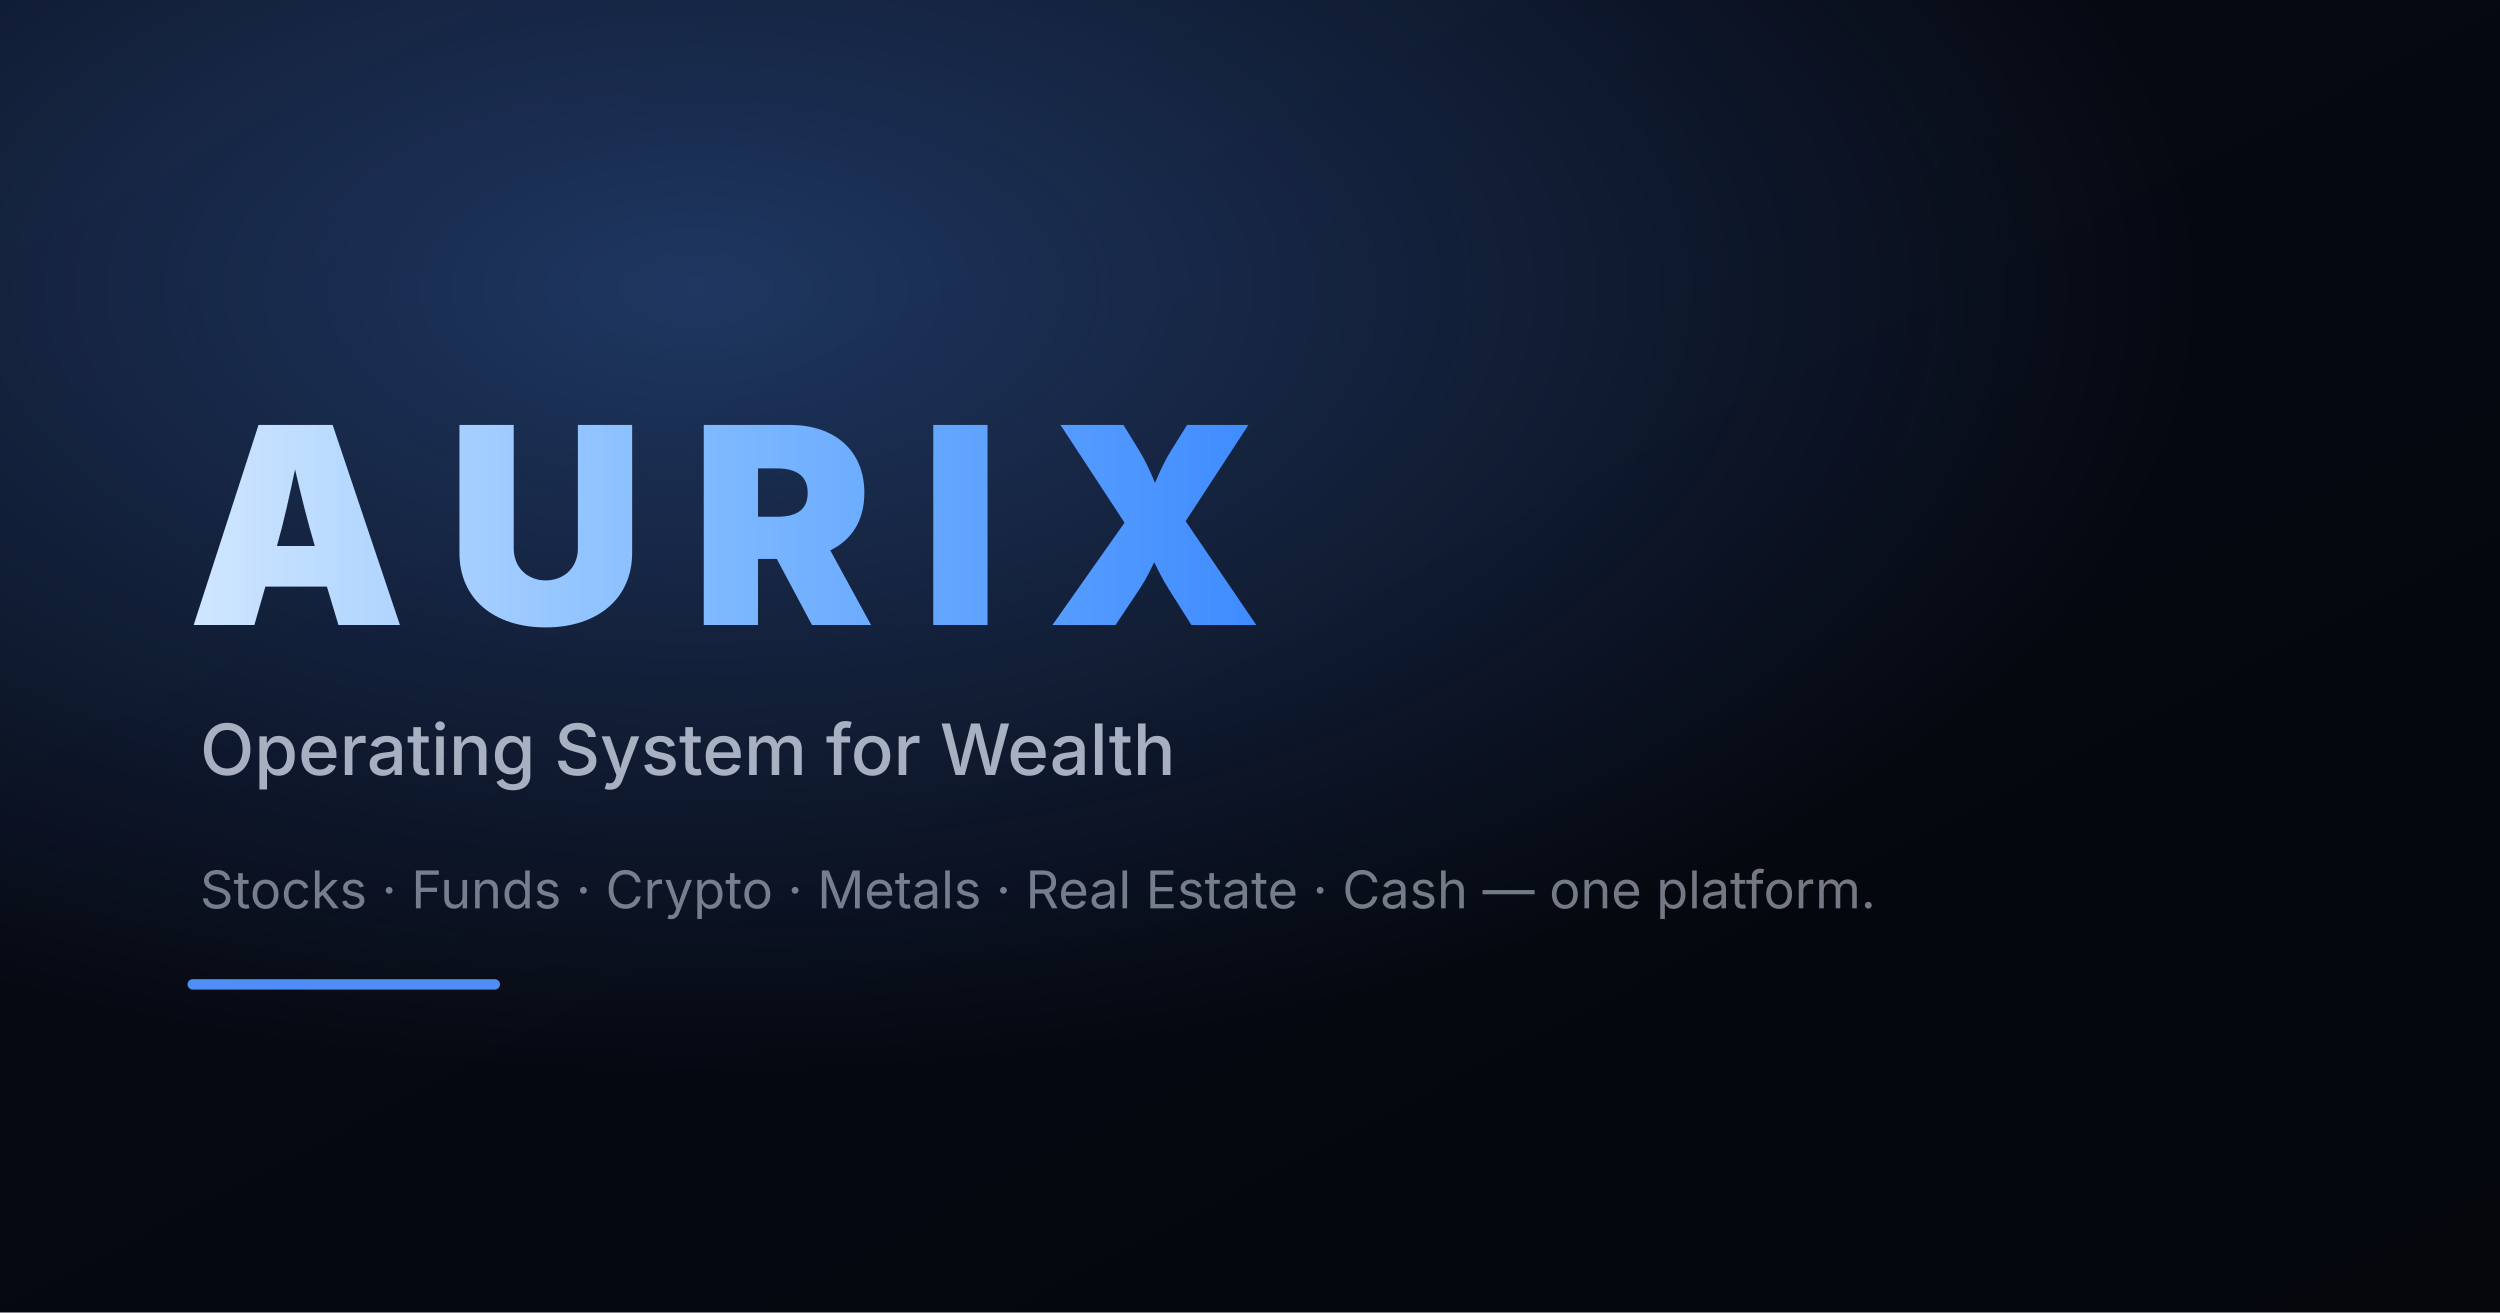
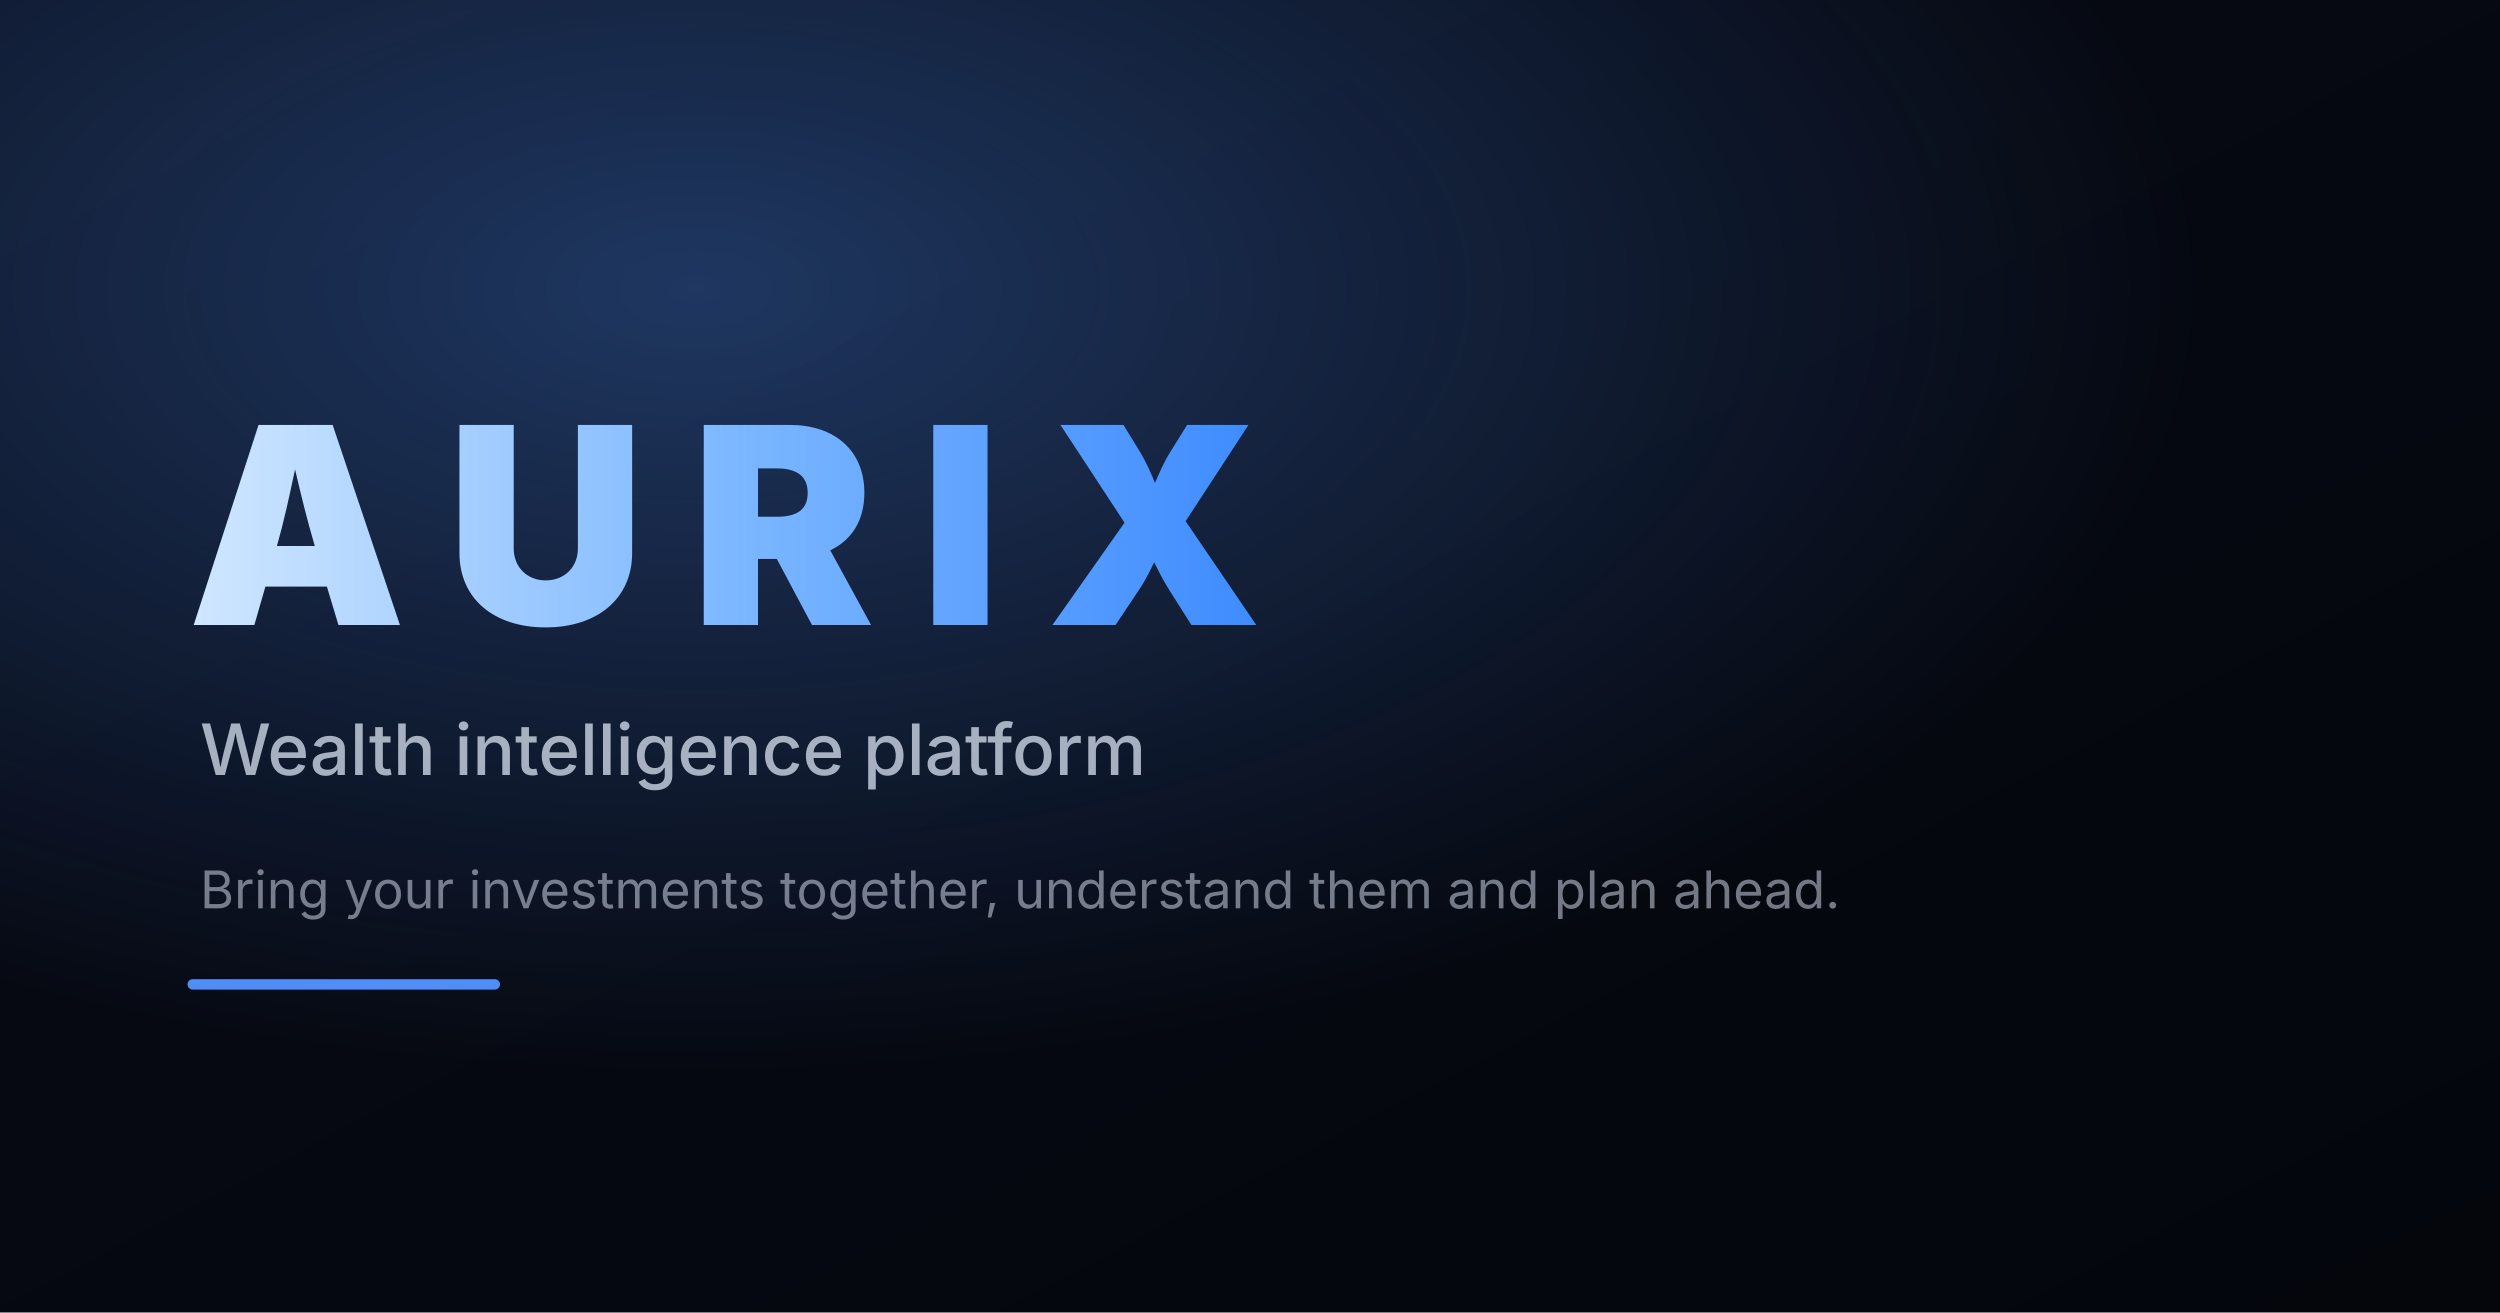
- <svg xmlns="http://www.w3.org/2000/svg" viewBox="0 0 1200 630" role="img" aria-label="Aurix — Operating System for Wealth">
+ <svg xmlns="http://www.w3.org/2000/svg" viewBox="0 0 1200 630" role="img" aria-label="Aurix — Wealth intelligence platform">
  <defs>
    <linearGradient id="bg" x1="0" y1="0" x2="1" y2="1">
      <stop offset="0" stop-color="#070b16" />
      <stop offset="100%" stop-color="#04060c" />
    </linearGradient>
    <radialGradient id="glow" cx="28%" cy="22%" r="60%">
      <stop offset="0" stop-color="rgba(79,142,247,.34)" />
      <stop offset="100%" stop-color="rgba(79,142,247,0)" />
    </radialGradient>
    <linearGradient id="wm" x1="0" y1="0" x2="1" y2="0">
      <stop offset="0" stop-color="#cfe6ff" />
      <stop offset="50%" stop-color="#7db8ff" />
      <stop offset="100%" stop-color="#3f8cff" />
    </linearGradient>
  </defs>
  <rect width="1200" height="630" fill="url(#bg)" />
  <rect width="1200" height="630" fill="url(#glow)" />
  <text x="90" y="300" font-family="Inter, system-ui, sans-serif" font-size="132" font-weight="900" letter-spacing="22" fill="url(#wm)">AURIX</text>
-   <text x="96" y="372" font-family="Inter, system-ui, sans-serif" font-size="34" font-weight="500" fill="rgba(226,234,250,.72)">Operating System for Wealth</text>
-   <text x="96" y="436" font-family="Inter, system-ui, sans-serif" font-size="25" font-weight="400" fill="rgba(226,234,250,.5)">Stocks · Funds · Crypto · Metals · Real Estate · Cash — one platform.</text>
+   <text x="96" y="372" font-family="Inter, system-ui, sans-serif" font-size="34" font-weight="500" fill="rgba(226,234,250,.72)">Wealth intelligence platform</text>
+   <text x="96" y="436" font-family="Inter, system-ui, sans-serif" font-size="25" font-weight="400" fill="rgba(226,234,250,.5)">Bring your investments together, understand them and plan ahead.</text>
  <rect x="90" y="470" width="150" height="5" rx="2.5" fill="#4f8ef7" />
</svg>
